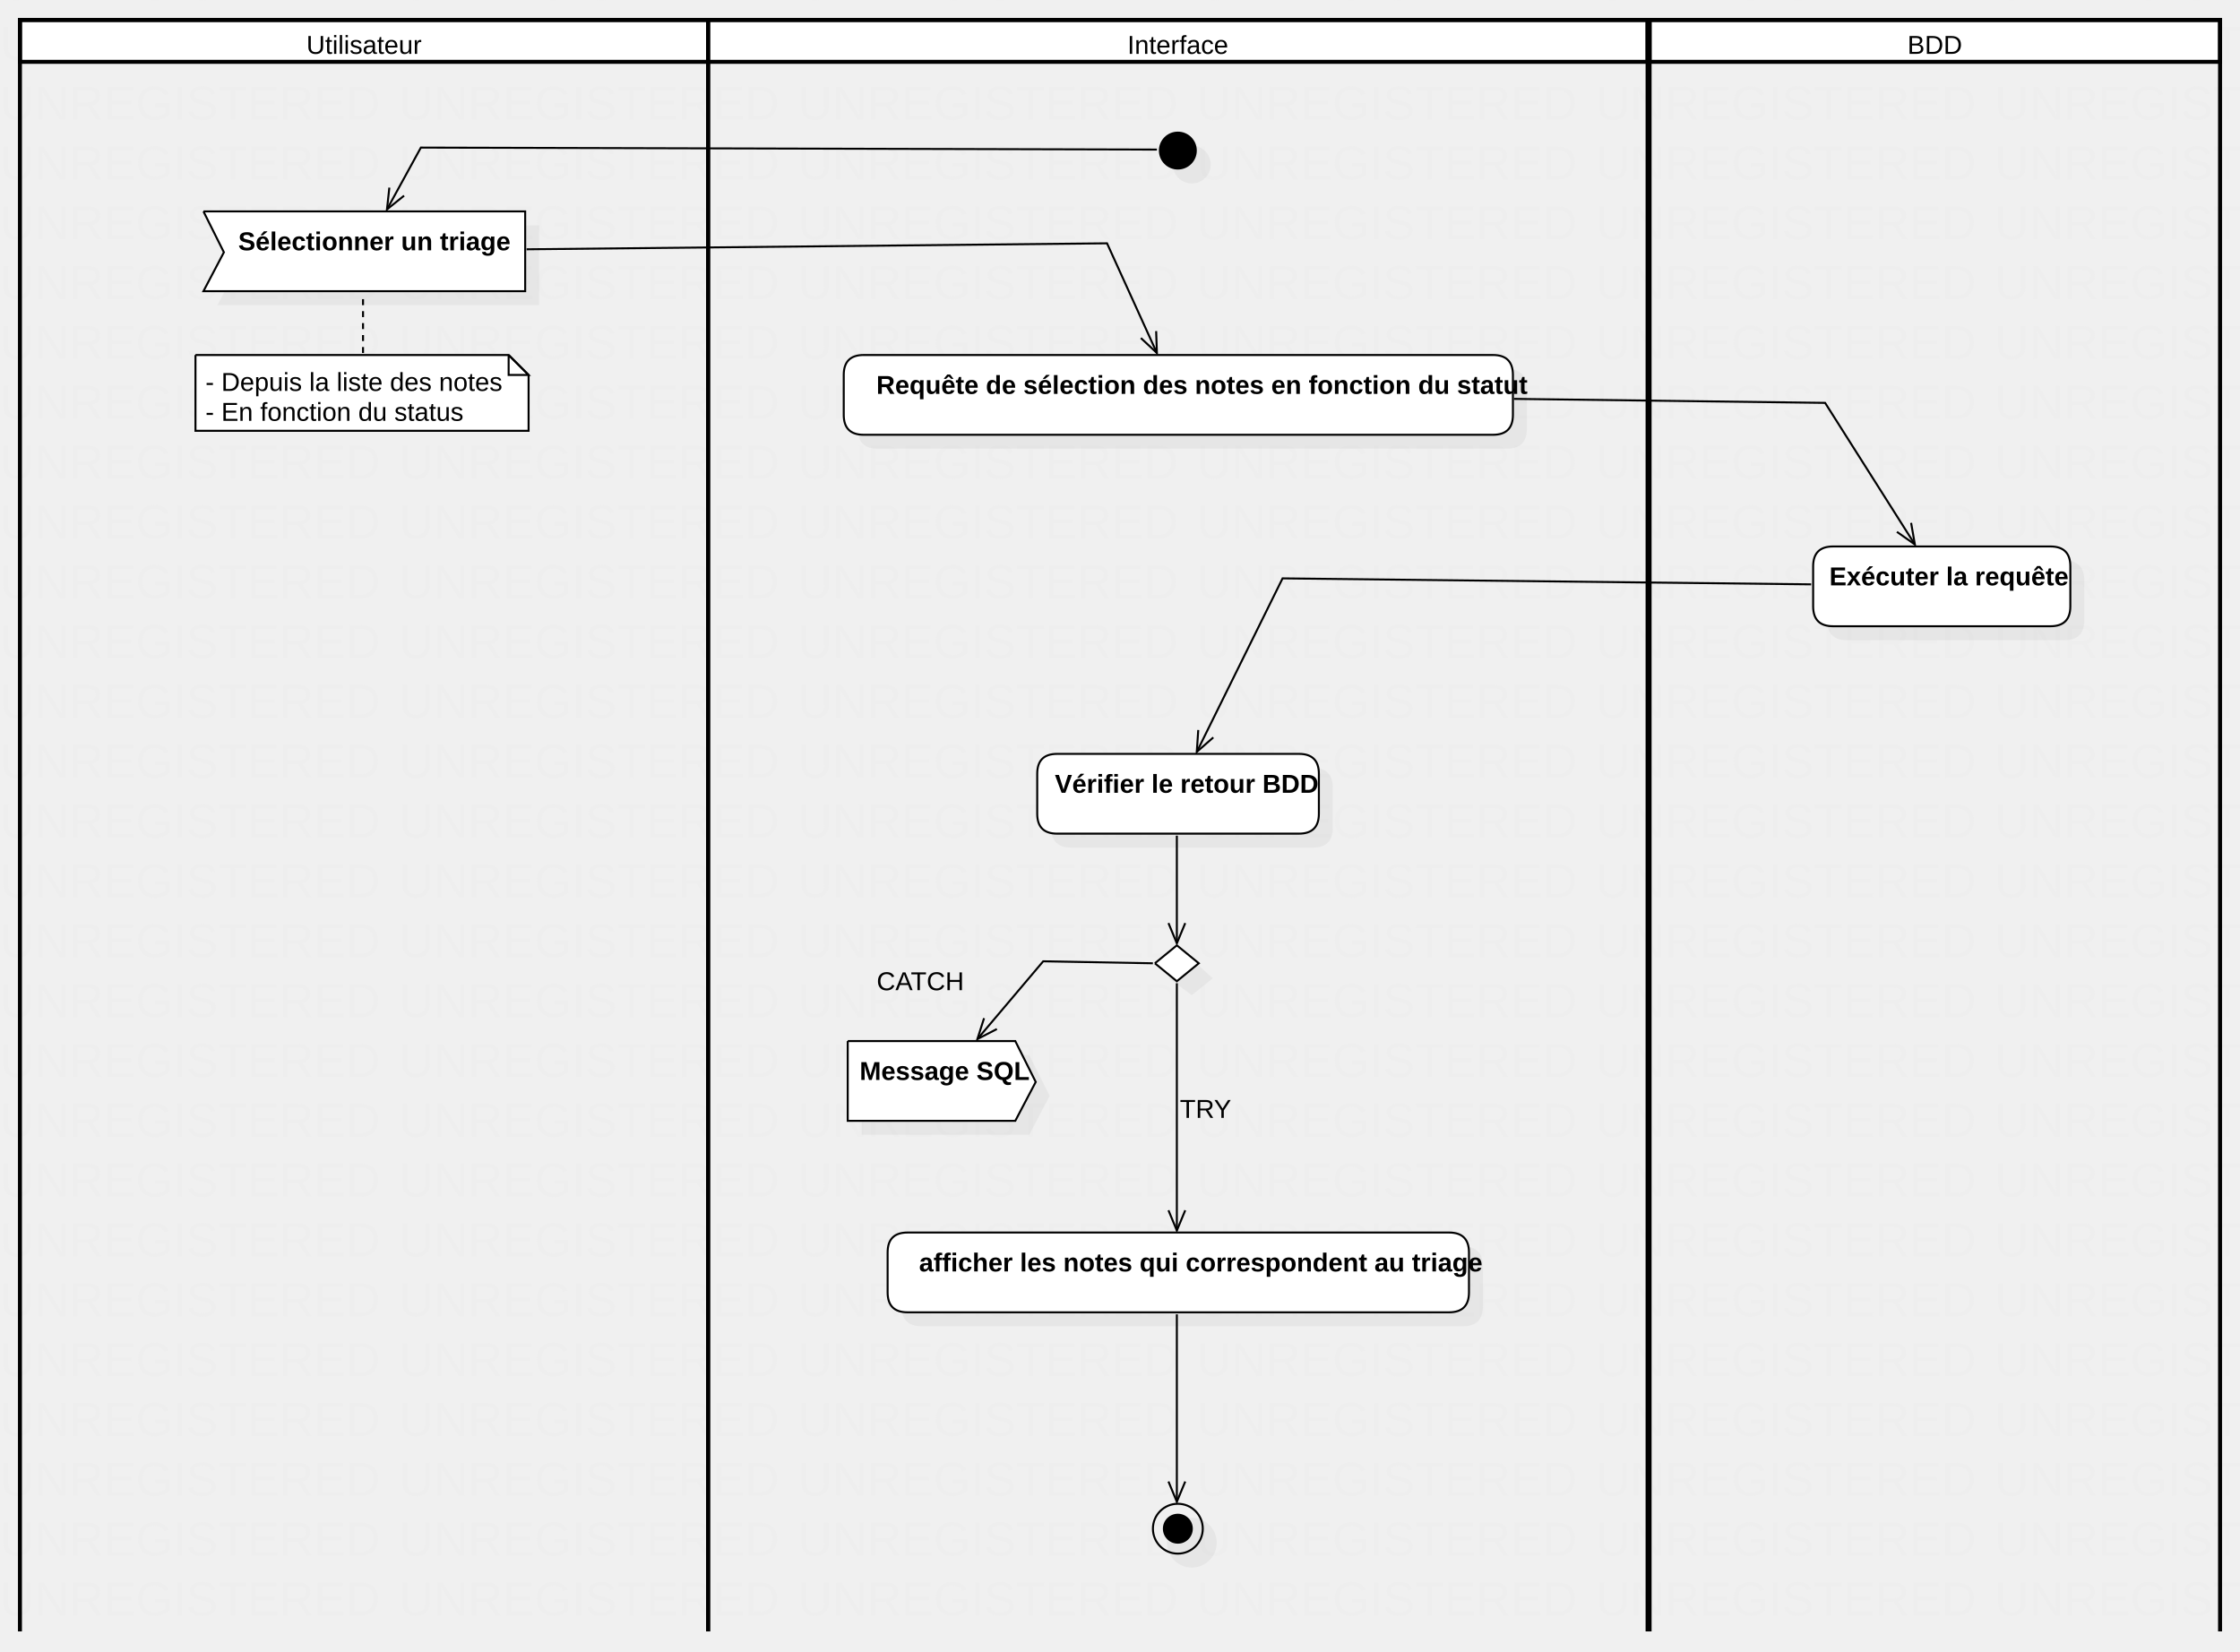
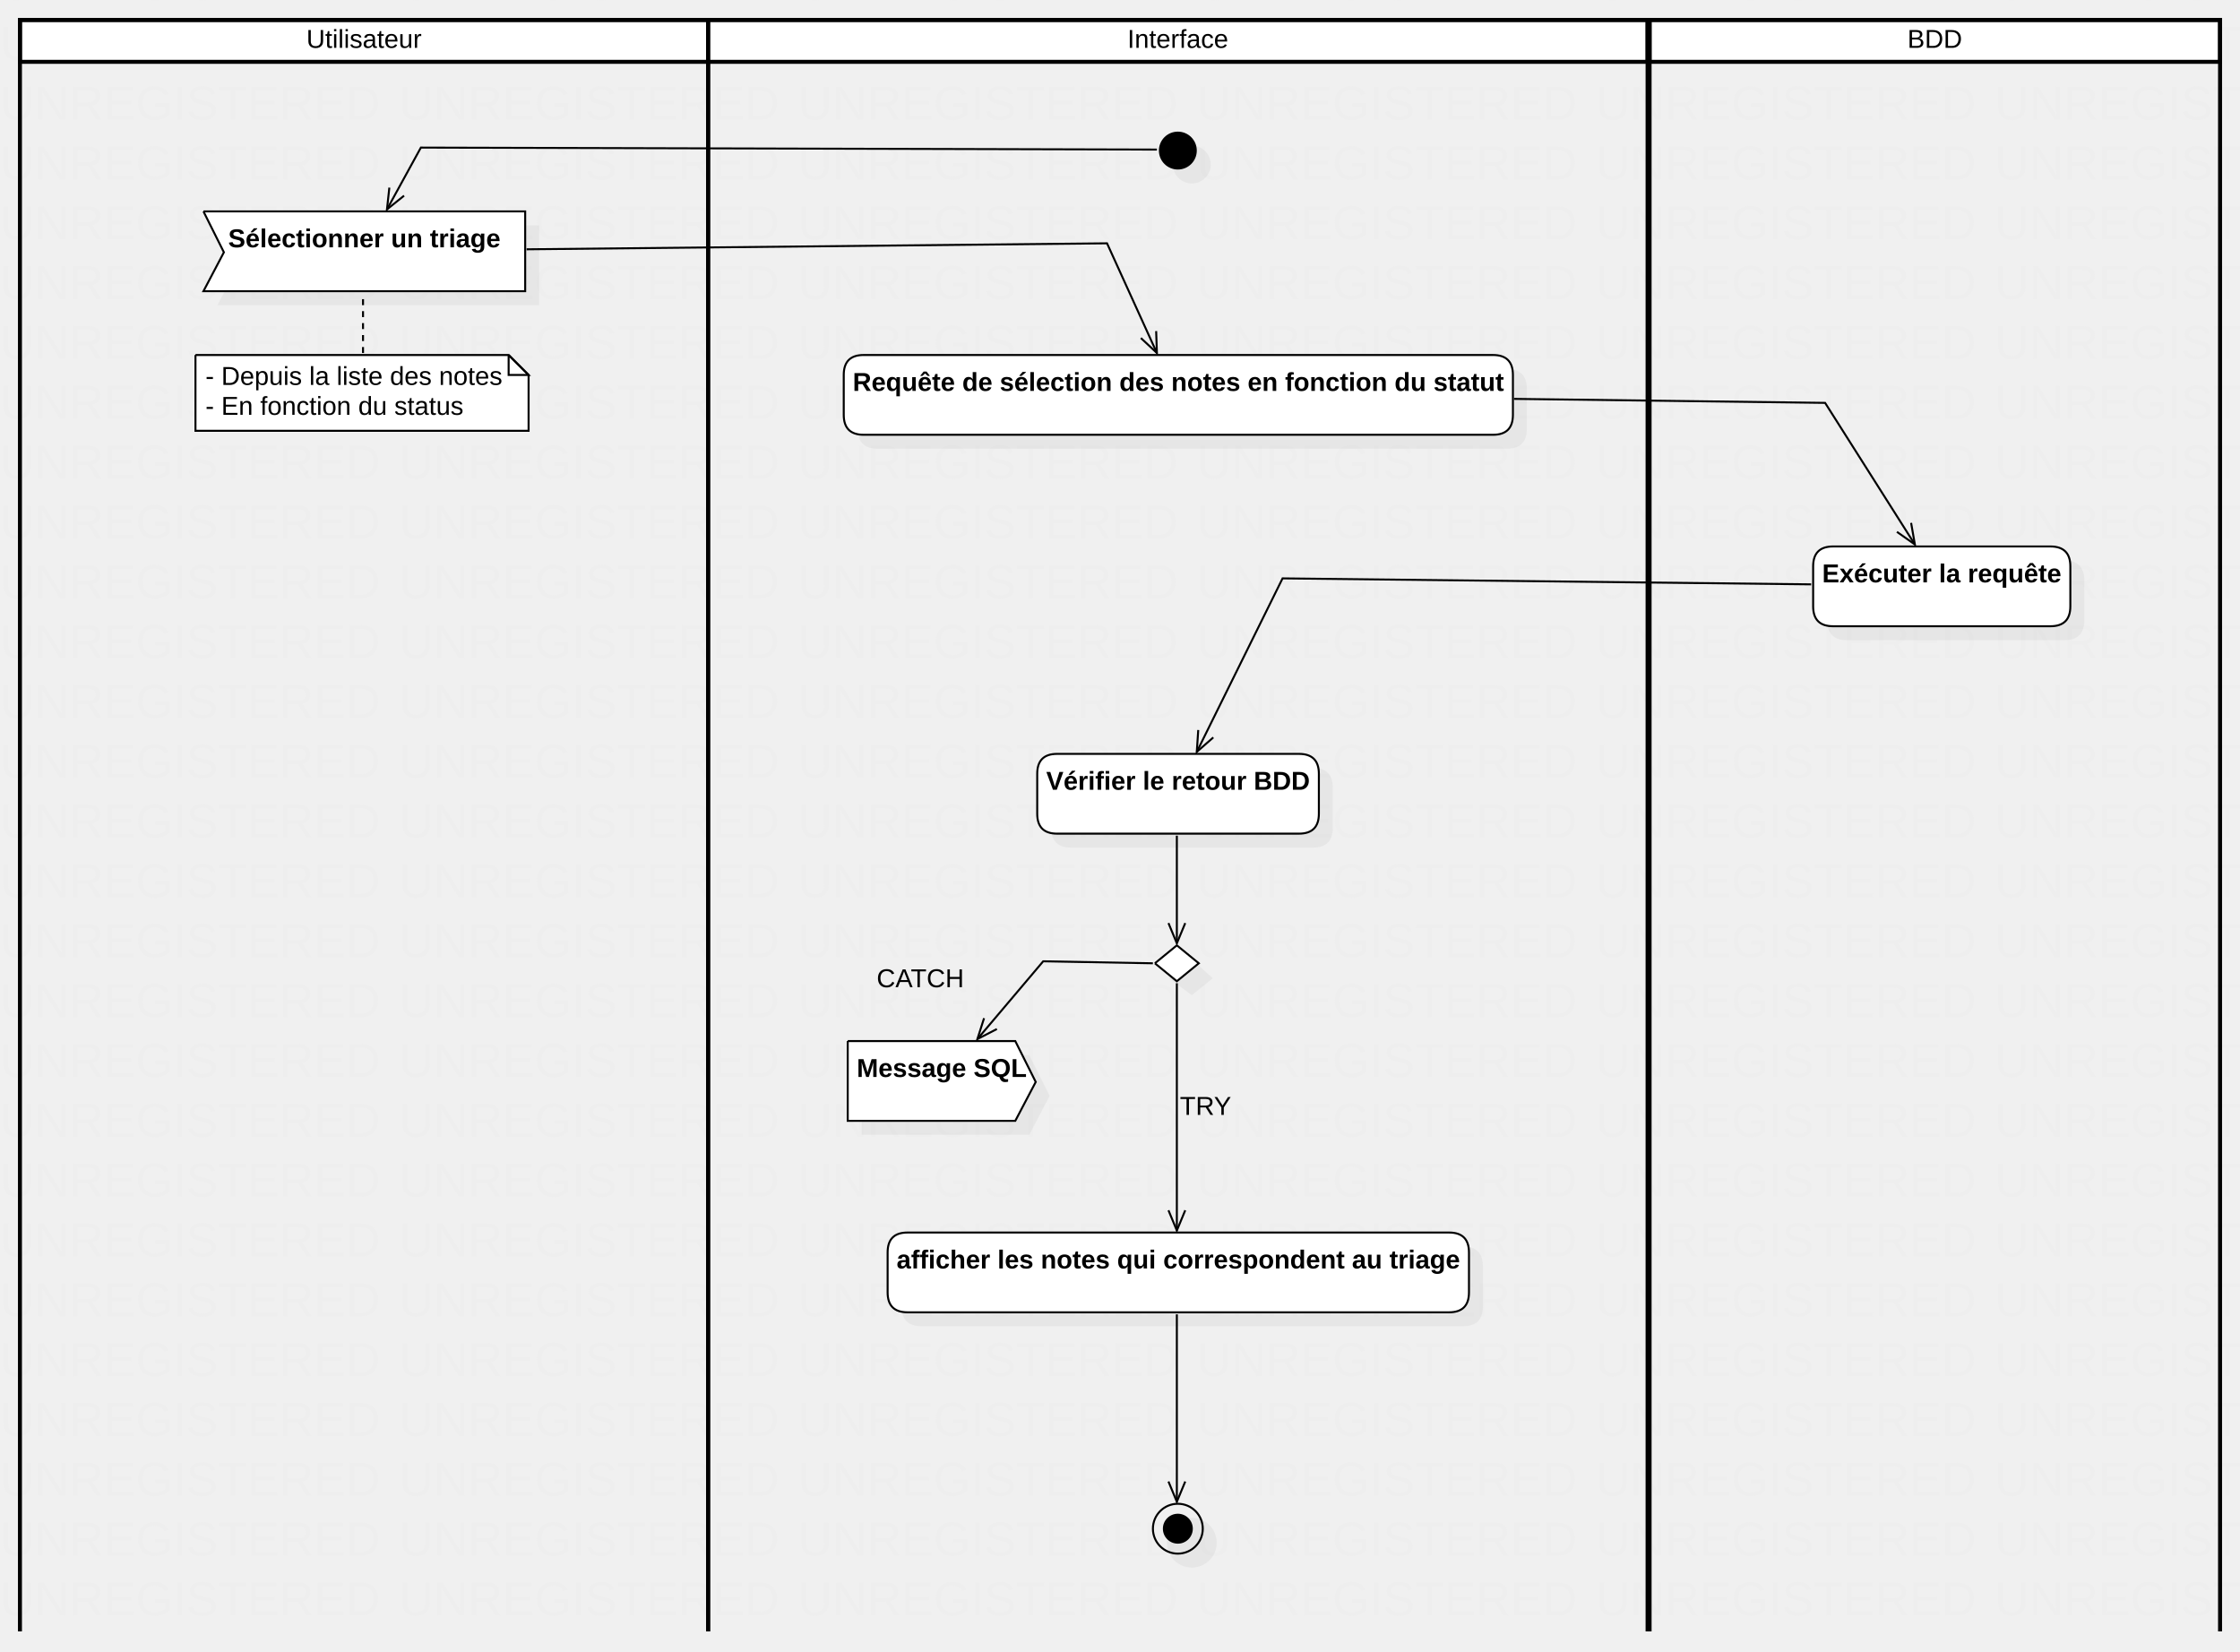
<svg xmlns="http://www.w3.org/2000/svg" version="1.1" width="1123" height="828">
  <defs />
  <g>
    <text fill="#eeeeee" stroke="none" font-family="Arial" font-size="24px" font-style="normal" font-weight="normal" text-decoration="none" x="0" y="0">UNREGISTERED</text>
    <text fill="#eeeeee" stroke="none" font-family="Arial" font-size="24px" font-style="normal" font-weight="normal" text-decoration="none" x="0" y="30">UNREGISTERED</text>
    <text fill="#eeeeee" stroke="none" font-family="Arial" font-size="24px" font-style="normal" font-weight="normal" text-decoration="none" x="0" y="60">UNREGISTERED</text>
    <text fill="#eeeeee" stroke="none" font-family="Arial" font-size="24px" font-style="normal" font-weight="normal" text-decoration="none" x="0" y="90">UNREGISTERED</text>
    <text fill="#eeeeee" stroke="none" font-family="Arial" font-size="24px" font-style="normal" font-weight="normal" text-decoration="none" x="0" y="120">UNREGISTERED</text>
    <text fill="#eeeeee" stroke="none" font-family="Arial" font-size="24px" font-style="normal" font-weight="normal" text-decoration="none" x="0" y="150">UNREGISTERED</text>
    <text fill="#eeeeee" stroke="none" font-family="Arial" font-size="24px" font-style="normal" font-weight="normal" text-decoration="none" x="0" y="180">UNREGISTERED</text>
    <text fill="#eeeeee" stroke="none" font-family="Arial" font-size="24px" font-style="normal" font-weight="normal" text-decoration="none" x="0" y="210">UNREGISTERED</text>
    <text fill="#eeeeee" stroke="none" font-family="Arial" font-size="24px" font-style="normal" font-weight="normal" text-decoration="none" x="0" y="240">UNREGISTERED</text>
    <text fill="#eeeeee" stroke="none" font-family="Arial" font-size="24px" font-style="normal" font-weight="normal" text-decoration="none" x="0" y="270">UNREGISTERED</text>
    <text fill="#eeeeee" stroke="none" font-family="Arial" font-size="24px" font-style="normal" font-weight="normal" text-decoration="none" x="0" y="300">UNREGISTERED</text>
    <text fill="#eeeeee" stroke="none" font-family="Arial" font-size="24px" font-style="normal" font-weight="normal" text-decoration="none" x="0" y="330">UNREGISTERED</text>
    <text fill="#eeeeee" stroke="none" font-family="Arial" font-size="24px" font-style="normal" font-weight="normal" text-decoration="none" x="0" y="360">UNREGISTERED</text>
    <text fill="#eeeeee" stroke="none" font-family="Arial" font-size="24px" font-style="normal" font-weight="normal" text-decoration="none" x="0" y="390">UNREGISTERED</text>
    <text fill="#eeeeee" stroke="none" font-family="Arial" font-size="24px" font-style="normal" font-weight="normal" text-decoration="none" x="0" y="420">UNREGISTERED</text>
    <text fill="#eeeeee" stroke="none" font-family="Arial" font-size="24px" font-style="normal" font-weight="normal" text-decoration="none" x="0" y="450">UNREGISTERED</text>
    <text fill="#eeeeee" stroke="none" font-family="Arial" font-size="24px" font-style="normal" font-weight="normal" text-decoration="none" x="0" y="480">UNREGISTERED</text>
    <text fill="#eeeeee" stroke="none" font-family="Arial" font-size="24px" font-style="normal" font-weight="normal" text-decoration="none" x="0" y="510">UNREGISTERED</text>
    <text fill="#eeeeee" stroke="none" font-family="Arial" font-size="24px" font-style="normal" font-weight="normal" text-decoration="none" x="0" y="540">UNREGISTERED</text>
    <text fill="#eeeeee" stroke="none" font-family="Arial" font-size="24px" font-style="normal" font-weight="normal" text-decoration="none" x="0" y="570">UNREGISTERED</text>
    <text fill="#eeeeee" stroke="none" font-family="Arial" font-size="24px" font-style="normal" font-weight="normal" text-decoration="none" x="0" y="600">UNREGISTERED</text>
    <text fill="#eeeeee" stroke="none" font-family="Arial" font-size="24px" font-style="normal" font-weight="normal" text-decoration="none" x="0" y="630">UNREGISTERED</text>
    <text fill="#eeeeee" stroke="none" font-family="Arial" font-size="24px" font-style="normal" font-weight="normal" text-decoration="none" x="0" y="660">UNREGISTERED</text>
    <text fill="#eeeeee" stroke="none" font-family="Arial" font-size="24px" font-style="normal" font-weight="normal" text-decoration="none" x="0" y="690">UNREGISTERED</text>
    <text fill="#eeeeee" stroke="none" font-family="Arial" font-size="24px" font-style="normal" font-weight="normal" text-decoration="none" x="0" y="720">UNREGISTERED</text>
    <text fill="#eeeeee" stroke="none" font-family="Arial" font-size="24px" font-style="normal" font-weight="normal" text-decoration="none" x="0" y="750">UNREGISTERED</text>
    <text fill="#eeeeee" stroke="none" font-family="Arial" font-size="24px" font-style="normal" font-weight="normal" text-decoration="none" x="0" y="780">UNREGISTERED</text>
    <text fill="#eeeeee" stroke="none" font-family="Arial" font-size="24px" font-style="normal" font-weight="normal" text-decoration="none" x="0" y="810">UNREGISTERED</text>
    <text fill="#eeeeee" stroke="none" font-family="Arial" font-size="24px" font-style="normal" font-weight="normal" text-decoration="none" x="200" y="0">UNREGISTERED</text>
    <text fill="#eeeeee" stroke="none" font-family="Arial" font-size="24px" font-style="normal" font-weight="normal" text-decoration="none" x="200" y="30">UNREGISTERED</text>
    <text fill="#eeeeee" stroke="none" font-family="Arial" font-size="24px" font-style="normal" font-weight="normal" text-decoration="none" x="200" y="60">UNREGISTERED</text>
    <text fill="#eeeeee" stroke="none" font-family="Arial" font-size="24px" font-style="normal" font-weight="normal" text-decoration="none" x="200" y="90">UNREGISTERED</text>
    <text fill="#eeeeee" stroke="none" font-family="Arial" font-size="24px" font-style="normal" font-weight="normal" text-decoration="none" x="200" y="120">UNREGISTERED</text>
    <text fill="#eeeeee" stroke="none" font-family="Arial" font-size="24px" font-style="normal" font-weight="normal" text-decoration="none" x="200" y="150">UNREGISTERED</text>
    <text fill="#eeeeee" stroke="none" font-family="Arial" font-size="24px" font-style="normal" font-weight="normal" text-decoration="none" x="200" y="180">UNREGISTERED</text>
    <text fill="#eeeeee" stroke="none" font-family="Arial" font-size="24px" font-style="normal" font-weight="normal" text-decoration="none" x="200" y="210">UNREGISTERED</text>
    <text fill="#eeeeee" stroke="none" font-family="Arial" font-size="24px" font-style="normal" font-weight="normal" text-decoration="none" x="200" y="240">UNREGISTERED</text>
    <text fill="#eeeeee" stroke="none" font-family="Arial" font-size="24px" font-style="normal" font-weight="normal" text-decoration="none" x="200" y="270">UNREGISTERED</text>
    <text fill="#eeeeee" stroke="none" font-family="Arial" font-size="24px" font-style="normal" font-weight="normal" text-decoration="none" x="200" y="300">UNREGISTERED</text>
    <text fill="#eeeeee" stroke="none" font-family="Arial" font-size="24px" font-style="normal" font-weight="normal" text-decoration="none" x="200" y="330">UNREGISTERED</text>
    <text fill="#eeeeee" stroke="none" font-family="Arial" font-size="24px" font-style="normal" font-weight="normal" text-decoration="none" x="200" y="360">UNREGISTERED</text>
    <text fill="#eeeeee" stroke="none" font-family="Arial" font-size="24px" font-style="normal" font-weight="normal" text-decoration="none" x="200" y="390">UNREGISTERED</text>
    <text fill="#eeeeee" stroke="none" font-family="Arial" font-size="24px" font-style="normal" font-weight="normal" text-decoration="none" x="200" y="420">UNREGISTERED</text>
    <text fill="#eeeeee" stroke="none" font-family="Arial" font-size="24px" font-style="normal" font-weight="normal" text-decoration="none" x="200" y="450">UNREGISTERED</text>
    <text fill="#eeeeee" stroke="none" font-family="Arial" font-size="24px" font-style="normal" font-weight="normal" text-decoration="none" x="200" y="480">UNREGISTERED</text>
    <text fill="#eeeeee" stroke="none" font-family="Arial" font-size="24px" font-style="normal" font-weight="normal" text-decoration="none" x="200" y="510">UNREGISTERED</text>
    <text fill="#eeeeee" stroke="none" font-family="Arial" font-size="24px" font-style="normal" font-weight="normal" text-decoration="none" x="200" y="540">UNREGISTERED</text>
    <text fill="#eeeeee" stroke="none" font-family="Arial" font-size="24px" font-style="normal" font-weight="normal" text-decoration="none" x="200" y="570">UNREGISTERED</text>
    <text fill="#eeeeee" stroke="none" font-family="Arial" font-size="24px" font-style="normal" font-weight="normal" text-decoration="none" x="200" y="600">UNREGISTERED</text>
    <text fill="#eeeeee" stroke="none" font-family="Arial" font-size="24px" font-style="normal" font-weight="normal" text-decoration="none" x="200" y="630">UNREGISTERED</text>
    <text fill="#eeeeee" stroke="none" font-family="Arial" font-size="24px" font-style="normal" font-weight="normal" text-decoration="none" x="200" y="660">UNREGISTERED</text>
    <text fill="#eeeeee" stroke="none" font-family="Arial" font-size="24px" font-style="normal" font-weight="normal" text-decoration="none" x="200" y="690">UNREGISTERED</text>
    <text fill="#eeeeee" stroke="none" font-family="Arial" font-size="24px" font-style="normal" font-weight="normal" text-decoration="none" x="200" y="720">UNREGISTERED</text>
    <text fill="#eeeeee" stroke="none" font-family="Arial" font-size="24px" font-style="normal" font-weight="normal" text-decoration="none" x="200" y="750">UNREGISTERED</text>
    <text fill="#eeeeee" stroke="none" font-family="Arial" font-size="24px" font-style="normal" font-weight="normal" text-decoration="none" x="200" y="780">UNREGISTERED</text>
    <text fill="#eeeeee" stroke="none" font-family="Arial" font-size="24px" font-style="normal" font-weight="normal" text-decoration="none" x="200" y="810">UNREGISTERED</text>
    <text fill="#eeeeee" stroke="none" font-family="Arial" font-size="24px" font-style="normal" font-weight="normal" text-decoration="none" x="400" y="0">UNREGISTERED</text>
    <text fill="#eeeeee" stroke="none" font-family="Arial" font-size="24px" font-style="normal" font-weight="normal" text-decoration="none" x="400" y="30">UNREGISTERED</text>
    <text fill="#eeeeee" stroke="none" font-family="Arial" font-size="24px" font-style="normal" font-weight="normal" text-decoration="none" x="400" y="60">UNREGISTERED</text>
    <text fill="#eeeeee" stroke="none" font-family="Arial" font-size="24px" font-style="normal" font-weight="normal" text-decoration="none" x="400" y="90">UNREGISTERED</text>
    <text fill="#eeeeee" stroke="none" font-family="Arial" font-size="24px" font-style="normal" font-weight="normal" text-decoration="none" x="400" y="120">UNREGISTERED</text>
    <text fill="#eeeeee" stroke="none" font-family="Arial" font-size="24px" font-style="normal" font-weight="normal" text-decoration="none" x="400" y="150">UNREGISTERED</text>
    <text fill="#eeeeee" stroke="none" font-family="Arial" font-size="24px" font-style="normal" font-weight="normal" text-decoration="none" x="400" y="180">UNREGISTERED</text>
    <text fill="#eeeeee" stroke="none" font-family="Arial" font-size="24px" font-style="normal" font-weight="normal" text-decoration="none" x="400" y="210">UNREGISTERED</text>
    <text fill="#eeeeee" stroke="none" font-family="Arial" font-size="24px" font-style="normal" font-weight="normal" text-decoration="none" x="400" y="240">UNREGISTERED</text>
    <text fill="#eeeeee" stroke="none" font-family="Arial" font-size="24px" font-style="normal" font-weight="normal" text-decoration="none" x="400" y="270">UNREGISTERED</text>
    <text fill="#eeeeee" stroke="none" font-family="Arial" font-size="24px" font-style="normal" font-weight="normal" text-decoration="none" x="400" y="300">UNREGISTERED</text>
    <text fill="#eeeeee" stroke="none" font-family="Arial" font-size="24px" font-style="normal" font-weight="normal" text-decoration="none" x="400" y="330">UNREGISTERED</text>
    <text fill="#eeeeee" stroke="none" font-family="Arial" font-size="24px" font-style="normal" font-weight="normal" text-decoration="none" x="400" y="360">UNREGISTERED</text>
    <text fill="#eeeeee" stroke="none" font-family="Arial" font-size="24px" font-style="normal" font-weight="normal" text-decoration="none" x="400" y="390">UNREGISTERED</text>
    <text fill="#eeeeee" stroke="none" font-family="Arial" font-size="24px" font-style="normal" font-weight="normal" text-decoration="none" x="400" y="420">UNREGISTERED</text>
    <text fill="#eeeeee" stroke="none" font-family="Arial" font-size="24px" font-style="normal" font-weight="normal" text-decoration="none" x="400" y="450">UNREGISTERED</text>
    <text fill="#eeeeee" stroke="none" font-family="Arial" font-size="24px" font-style="normal" font-weight="normal" text-decoration="none" x="400" y="480">UNREGISTERED</text>
    <text fill="#eeeeee" stroke="none" font-family="Arial" font-size="24px" font-style="normal" font-weight="normal" text-decoration="none" x="400" y="510">UNREGISTERED</text>
    <text fill="#eeeeee" stroke="none" font-family="Arial" font-size="24px" font-style="normal" font-weight="normal" text-decoration="none" x="400" y="540">UNREGISTERED</text>
    <text fill="#eeeeee" stroke="none" font-family="Arial" font-size="24px" font-style="normal" font-weight="normal" text-decoration="none" x="400" y="570">UNREGISTERED</text>
    <text fill="#eeeeee" stroke="none" font-family="Arial" font-size="24px" font-style="normal" font-weight="normal" text-decoration="none" x="400" y="600">UNREGISTERED</text>
    <text fill="#eeeeee" stroke="none" font-family="Arial" font-size="24px" font-style="normal" font-weight="normal" text-decoration="none" x="400" y="630">UNREGISTERED</text>
    <text fill="#eeeeee" stroke="none" font-family="Arial" font-size="24px" font-style="normal" font-weight="normal" text-decoration="none" x="400" y="660">UNREGISTERED</text>
    <text fill="#eeeeee" stroke="none" font-family="Arial" font-size="24px" font-style="normal" font-weight="normal" text-decoration="none" x="400" y="690">UNREGISTERED</text>
    <text fill="#eeeeee" stroke="none" font-family="Arial" font-size="24px" font-style="normal" font-weight="normal" text-decoration="none" x="400" y="720">UNREGISTERED</text>
    <text fill="#eeeeee" stroke="none" font-family="Arial" font-size="24px" font-style="normal" font-weight="normal" text-decoration="none" x="400" y="750">UNREGISTERED</text>
    <text fill="#eeeeee" stroke="none" font-family="Arial" font-size="24px" font-style="normal" font-weight="normal" text-decoration="none" x="400" y="780">UNREGISTERED</text>
    <text fill="#eeeeee" stroke="none" font-family="Arial" font-size="24px" font-style="normal" font-weight="normal" text-decoration="none" x="400" y="810">UNREGISTERED</text>
    <text fill="#eeeeee" stroke="none" font-family="Arial" font-size="24px" font-style="normal" font-weight="normal" text-decoration="none" x="600" y="0">UNREGISTERED</text>
    <text fill="#eeeeee" stroke="none" font-family="Arial" font-size="24px" font-style="normal" font-weight="normal" text-decoration="none" x="600" y="30">UNREGISTERED</text>
    <text fill="#eeeeee" stroke="none" font-family="Arial" font-size="24px" font-style="normal" font-weight="normal" text-decoration="none" x="600" y="60">UNREGISTERED</text>
    <text fill="#eeeeee" stroke="none" font-family="Arial" font-size="24px" font-style="normal" font-weight="normal" text-decoration="none" x="600" y="90">UNREGISTERED</text>
    <text fill="#eeeeee" stroke="none" font-family="Arial" font-size="24px" font-style="normal" font-weight="normal" text-decoration="none" x="600" y="120">UNREGISTERED</text>
    <text fill="#eeeeee" stroke="none" font-family="Arial" font-size="24px" font-style="normal" font-weight="normal" text-decoration="none" x="600" y="150">UNREGISTERED</text>
    <text fill="#eeeeee" stroke="none" font-family="Arial" font-size="24px" font-style="normal" font-weight="normal" text-decoration="none" x="600" y="180">UNREGISTERED</text>
    <text fill="#eeeeee" stroke="none" font-family="Arial" font-size="24px" font-style="normal" font-weight="normal" text-decoration="none" x="600" y="210">UNREGISTERED</text>
    <text fill="#eeeeee" stroke="none" font-family="Arial" font-size="24px" font-style="normal" font-weight="normal" text-decoration="none" x="600" y="240">UNREGISTERED</text>
    <text fill="#eeeeee" stroke="none" font-family="Arial" font-size="24px" font-style="normal" font-weight="normal" text-decoration="none" x="600" y="270">UNREGISTERED</text>
    <text fill="#eeeeee" stroke="none" font-family="Arial" font-size="24px" font-style="normal" font-weight="normal" text-decoration="none" x="600" y="300">UNREGISTERED</text>
    <text fill="#eeeeee" stroke="none" font-family="Arial" font-size="24px" font-style="normal" font-weight="normal" text-decoration="none" x="600" y="330">UNREGISTERED</text>
    <text fill="#eeeeee" stroke="none" font-family="Arial" font-size="24px" font-style="normal" font-weight="normal" text-decoration="none" x="600" y="360">UNREGISTERED</text>
    <text fill="#eeeeee" stroke="none" font-family="Arial" font-size="24px" font-style="normal" font-weight="normal" text-decoration="none" x="600" y="390">UNREGISTERED</text>
    <text fill="#eeeeee" stroke="none" font-family="Arial" font-size="24px" font-style="normal" font-weight="normal" text-decoration="none" x="600" y="420">UNREGISTERED</text>
    <text fill="#eeeeee" stroke="none" font-family="Arial" font-size="24px" font-style="normal" font-weight="normal" text-decoration="none" x="600" y="450">UNREGISTERED</text>
    <text fill="#eeeeee" stroke="none" font-family="Arial" font-size="24px" font-style="normal" font-weight="normal" text-decoration="none" x="600" y="480">UNREGISTERED</text>
    <text fill="#eeeeee" stroke="none" font-family="Arial" font-size="24px" font-style="normal" font-weight="normal" text-decoration="none" x="600" y="510">UNREGISTERED</text>
    <text fill="#eeeeee" stroke="none" font-family="Arial" font-size="24px" font-style="normal" font-weight="normal" text-decoration="none" x="600" y="540">UNREGISTERED</text>
    <text fill="#eeeeee" stroke="none" font-family="Arial" font-size="24px" font-style="normal" font-weight="normal" text-decoration="none" x="600" y="570">UNREGISTERED</text>
    <text fill="#eeeeee" stroke="none" font-family="Arial" font-size="24px" font-style="normal" font-weight="normal" text-decoration="none" x="600" y="600">UNREGISTERED</text>
    <text fill="#eeeeee" stroke="none" font-family="Arial" font-size="24px" font-style="normal" font-weight="normal" text-decoration="none" x="600" y="630">UNREGISTERED</text>
    <text fill="#eeeeee" stroke="none" font-family="Arial" font-size="24px" font-style="normal" font-weight="normal" text-decoration="none" x="600" y="660">UNREGISTERED</text>
    <text fill="#eeeeee" stroke="none" font-family="Arial" font-size="24px" font-style="normal" font-weight="normal" text-decoration="none" x="600" y="690">UNREGISTERED</text>
    <text fill="#eeeeee" stroke="none" font-family="Arial" font-size="24px" font-style="normal" font-weight="normal" text-decoration="none" x="600" y="720">UNREGISTERED</text>
    <text fill="#eeeeee" stroke="none" font-family="Arial" font-size="24px" font-style="normal" font-weight="normal" text-decoration="none" x="600" y="750">UNREGISTERED</text>
    <text fill="#eeeeee" stroke="none" font-family="Arial" font-size="24px" font-style="normal" font-weight="normal" text-decoration="none" x="600" y="780">UNREGISTERED</text>
    <text fill="#eeeeee" stroke="none" font-family="Arial" font-size="24px" font-style="normal" font-weight="normal" text-decoration="none" x="600" y="810">UNREGISTERED</text>
    <text fill="#eeeeee" stroke="none" font-family="Arial" font-size="24px" font-style="normal" font-weight="normal" text-decoration="none" x="800" y="0">UNREGISTERED</text>
    <text fill="#eeeeee" stroke="none" font-family="Arial" font-size="24px" font-style="normal" font-weight="normal" text-decoration="none" x="800" y="30">UNREGISTERED</text>
    <text fill="#eeeeee" stroke="none" font-family="Arial" font-size="24px" font-style="normal" font-weight="normal" text-decoration="none" x="800" y="60">UNREGISTERED</text>
    <text fill="#eeeeee" stroke="none" font-family="Arial" font-size="24px" font-style="normal" font-weight="normal" text-decoration="none" x="800" y="90">UNREGISTERED</text>
    <text fill="#eeeeee" stroke="none" font-family="Arial" font-size="24px" font-style="normal" font-weight="normal" text-decoration="none" x="800" y="120">UNREGISTERED</text>
    <text fill="#eeeeee" stroke="none" font-family="Arial" font-size="24px" font-style="normal" font-weight="normal" text-decoration="none" x="800" y="150">UNREGISTERED</text>
    <text fill="#eeeeee" stroke="none" font-family="Arial" font-size="24px" font-style="normal" font-weight="normal" text-decoration="none" x="800" y="180">UNREGISTERED</text>
    <text fill="#eeeeee" stroke="none" font-family="Arial" font-size="24px" font-style="normal" font-weight="normal" text-decoration="none" x="800" y="210">UNREGISTERED</text>
    <text fill="#eeeeee" stroke="none" font-family="Arial" font-size="24px" font-style="normal" font-weight="normal" text-decoration="none" x="800" y="240">UNREGISTERED</text>
    <text fill="#eeeeee" stroke="none" font-family="Arial" font-size="24px" font-style="normal" font-weight="normal" text-decoration="none" x="800" y="270">UNREGISTERED</text>
    <text fill="#eeeeee" stroke="none" font-family="Arial" font-size="24px" font-style="normal" font-weight="normal" text-decoration="none" x="800" y="300">UNREGISTERED</text>
    <text fill="#eeeeee" stroke="none" font-family="Arial" font-size="24px" font-style="normal" font-weight="normal" text-decoration="none" x="800" y="330">UNREGISTERED</text>
    <text fill="#eeeeee" stroke="none" font-family="Arial" font-size="24px" font-style="normal" font-weight="normal" text-decoration="none" x="800" y="360">UNREGISTERED</text>
    <text fill="#eeeeee" stroke="none" font-family="Arial" font-size="24px" font-style="normal" font-weight="normal" text-decoration="none" x="800" y="390">UNREGISTERED</text>
    <text fill="#eeeeee" stroke="none" font-family="Arial" font-size="24px" font-style="normal" font-weight="normal" text-decoration="none" x="800" y="420">UNREGISTERED</text>
    <text fill="#eeeeee" stroke="none" font-family="Arial" font-size="24px" font-style="normal" font-weight="normal" text-decoration="none" x="800" y="450">UNREGISTERED</text>
    <text fill="#eeeeee" stroke="none" font-family="Arial" font-size="24px" font-style="normal" font-weight="normal" text-decoration="none" x="800" y="480">UNREGISTERED</text>
    <text fill="#eeeeee" stroke="none" font-family="Arial" font-size="24px" font-style="normal" font-weight="normal" text-decoration="none" x="800" y="510">UNREGISTERED</text>
    <text fill="#eeeeee" stroke="none" font-family="Arial" font-size="24px" font-style="normal" font-weight="normal" text-decoration="none" x="800" y="540">UNREGISTERED</text>
    <text fill="#eeeeee" stroke="none" font-family="Arial" font-size="24px" font-style="normal" font-weight="normal" text-decoration="none" x="800" y="570">UNREGISTERED</text>
    <text fill="#eeeeee" stroke="none" font-family="Arial" font-size="24px" font-style="normal" font-weight="normal" text-decoration="none" x="800" y="600">UNREGISTERED</text>
    <text fill="#eeeeee" stroke="none" font-family="Arial" font-size="24px" font-style="normal" font-weight="normal" text-decoration="none" x="800" y="630">UNREGISTERED</text>
    <text fill="#eeeeee" stroke="none" font-family="Arial" font-size="24px" font-style="normal" font-weight="normal" text-decoration="none" x="800" y="660">UNREGISTERED</text>
    <text fill="#eeeeee" stroke="none" font-family="Arial" font-size="24px" font-style="normal" font-weight="normal" text-decoration="none" x="800" y="690">UNREGISTERED</text>
    <text fill="#eeeeee" stroke="none" font-family="Arial" font-size="24px" font-style="normal" font-weight="normal" text-decoration="none" x="800" y="720">UNREGISTERED</text>
    <text fill="#eeeeee" stroke="none" font-family="Arial" font-size="24px" font-style="normal" font-weight="normal" text-decoration="none" x="800" y="750">UNREGISTERED</text>
    <text fill="#eeeeee" stroke="none" font-family="Arial" font-size="24px" font-style="normal" font-weight="normal" text-decoration="none" x="800" y="780">UNREGISTERED</text>
    <text fill="#eeeeee" stroke="none" font-family="Arial" font-size="24px" font-style="normal" font-weight="normal" text-decoration="none" x="800" y="810">UNREGISTERED</text>
    <text fill="#eeeeee" stroke="none" font-family="Arial" font-size="24px" font-style="normal" font-weight="normal" text-decoration="none" x="1000" y="0">UNREGISTERED</text>
    <text fill="#eeeeee" stroke="none" font-family="Arial" font-size="24px" font-style="normal" font-weight="normal" text-decoration="none" x="1000" y="30">UNREGISTERED</text>
    <text fill="#eeeeee" stroke="none" font-family="Arial" font-size="24px" font-style="normal" font-weight="normal" text-decoration="none" x="1000" y="60">UNREGISTERED</text>
    <text fill="#eeeeee" stroke="none" font-family="Arial" font-size="24px" font-style="normal" font-weight="normal" text-decoration="none" x="1000" y="90">UNREGISTERED</text>
    <text fill="#eeeeee" stroke="none" font-family="Arial" font-size="24px" font-style="normal" font-weight="normal" text-decoration="none" x="1000" y="120">UNREGISTERED</text>
    <text fill="#eeeeee" stroke="none" font-family="Arial" font-size="24px" font-style="normal" font-weight="normal" text-decoration="none" x="1000" y="150">UNREGISTERED</text>
    <text fill="#eeeeee" stroke="none" font-family="Arial" font-size="24px" font-style="normal" font-weight="normal" text-decoration="none" x="1000" y="180">UNREGISTERED</text>
    <text fill="#eeeeee" stroke="none" font-family="Arial" font-size="24px" font-style="normal" font-weight="normal" text-decoration="none" x="1000" y="210">UNREGISTERED</text>
    <text fill="#eeeeee" stroke="none" font-family="Arial" font-size="24px" font-style="normal" font-weight="normal" text-decoration="none" x="1000" y="240">UNREGISTERED</text>
    <text fill="#eeeeee" stroke="none" font-family="Arial" font-size="24px" font-style="normal" font-weight="normal" text-decoration="none" x="1000" y="270">UNREGISTERED</text>
    <text fill="#eeeeee" stroke="none" font-family="Arial" font-size="24px" font-style="normal" font-weight="normal" text-decoration="none" x="1000" y="300">UNREGISTERED</text>
    <text fill="#eeeeee" stroke="none" font-family="Arial" font-size="24px" font-style="normal" font-weight="normal" text-decoration="none" x="1000" y="330">UNREGISTERED</text>
    <text fill="#eeeeee" stroke="none" font-family="Arial" font-size="24px" font-style="normal" font-weight="normal" text-decoration="none" x="1000" y="360">UNREGISTERED</text>
    <text fill="#eeeeee" stroke="none" font-family="Arial" font-size="24px" font-style="normal" font-weight="normal" text-decoration="none" x="1000" y="390">UNREGISTERED</text>
    <text fill="#eeeeee" stroke="none" font-family="Arial" font-size="24px" font-style="normal" font-weight="normal" text-decoration="none" x="1000" y="420">UNREGISTERED</text>
    <text fill="#eeeeee" stroke="none" font-family="Arial" font-size="24px" font-style="normal" font-weight="normal" text-decoration="none" x="1000" y="450">UNREGISTERED</text>
    <text fill="#eeeeee" stroke="none" font-family="Arial" font-size="24px" font-style="normal" font-weight="normal" text-decoration="none" x="1000" y="480">UNREGISTERED</text>
    <text fill="#eeeeee" stroke="none" font-family="Arial" font-size="24px" font-style="normal" font-weight="normal" text-decoration="none" x="1000" y="510">UNREGISTERED</text>
    <text fill="#eeeeee" stroke="none" font-family="Arial" font-size="24px" font-style="normal" font-weight="normal" text-decoration="none" x="1000" y="540">UNREGISTERED</text>
    <text fill="#eeeeee" stroke="none" font-family="Arial" font-size="24px" font-style="normal" font-weight="normal" text-decoration="none" x="1000" y="570">UNREGISTERED</text>
    <text fill="#eeeeee" stroke="none" font-family="Arial" font-size="24px" font-style="normal" font-weight="normal" text-decoration="none" x="1000" y="600">UNREGISTERED</text>
    <text fill="#eeeeee" stroke="none" font-family="Arial" font-size="24px" font-style="normal" font-weight="normal" text-decoration="none" x="1000" y="630">UNREGISTERED</text>
    <text fill="#eeeeee" stroke="none" font-family="Arial" font-size="24px" font-style="normal" font-weight="normal" text-decoration="none" x="1000" y="660">UNREGISTERED</text>
    <text fill="#eeeeee" stroke="none" font-family="Arial" font-size="24px" font-style="normal" font-weight="normal" text-decoration="none" x="1000" y="690">UNREGISTERED</text>
    <text fill="#eeeeee" stroke="none" font-family="Arial" font-size="24px" font-style="normal" font-weight="normal" text-decoration="none" x="1000" y="720">UNREGISTERED</text>
    <text fill="#eeeeee" stroke="none" font-family="Arial" font-size="24px" font-style="normal" font-weight="normal" text-decoration="none" x="1000" y="750">UNREGISTERED</text>
    <text fill="#eeeeee" stroke="none" font-family="Arial" font-size="24px" font-style="normal" font-weight="normal" text-decoration="none" x="1000" y="780">UNREGISTERED</text>
    <text fill="#eeeeee" stroke="none" font-family="Arial" font-size="24px" font-style="normal" font-weight="normal" text-decoration="none" x="1000" y="810">UNREGISTERED</text>
    <g transform="translate(-5,-6) scale(1,1)">
      <rect fill="#ffffff" stroke="none" x="15" y="16" width="345" height="21" />
    </g>
    <g transform="translate(-5,-6) scale(1,1)">
      <path fill="none" stroke="#000000" d="M 15 16 L 360 16 L 360 37 L 15 37 L 15 16 Z Z" stroke-miterlimit="10" stroke-width="2" />
    </g>
    <g transform="translate(-5,-6) scale(1,1)">
      <path fill="none" stroke="#000000" d="M 15 824 L 15 16 L 360 16 L 360 824" stroke-miterlimit="10" stroke-width="2" />
    </g>
    <g transform="translate(-5,-6) scale(1,1)">
      <g>
        <path fill="none" stroke="none" />
-         <text fill="#000000" stroke="none" font-family="Arial" font-size="13px" font-style="normal" font-weight="normal" text-decoration="none" x="158.602" y="33">Utilisateur</text>
+         <text fill="#000000" stroke="none" font-family="Arial" font-size="13px" font-style="normal" font-weight="normal" text-decoration="none" x="158.602" y="30">Utilisateur</text>
      </g>
    </g>
    <g transform="translate(-5,-6) scale(1,1)">
      <rect fill="#ffffff" stroke="none" x="360" y="16" width="471" height="21" />
    </g>
    <g transform="translate(-5,-6) scale(1,1)">
      <path fill="none" stroke="#000000" d="M 360 16 L 831 16 L 831 37 L 360 37 L 360 16 Z Z" stroke-miterlimit="10" stroke-width="2" />
    </g>
    <g transform="translate(-5,-6) scale(1,1)">
      <path fill="none" stroke="#000000" d="M 360 824 L 360 16 L 831 16 L 831 824" stroke-miterlimit="10" stroke-width="2" />
    </g>
    <g transform="translate(-5,-6) scale(1,1)">
      <g>
        <path fill="none" stroke="none" />
-         <text fill="#000000" stroke="none" font-family="Arial" font-size="13px" font-style="normal" font-weight="normal" text-decoration="none" x="570.208" y="33">Interface</text>
+         <text fill="#000000" stroke="none" font-family="Arial" font-size="13px" font-style="normal" font-weight="normal" text-decoration="none" x="570.208" y="30">Interface</text>
      </g>
    </g>
    <g transform="translate(-5,-6) scale(1,1)">
      <rect fill="#ffffff" stroke="none" x="832" y="16" width="286" height="21" />
    </g>
    <g transform="translate(-5,-6) scale(1,1)">
      <path fill="none" stroke="#000000" d="M 832 16 L 1118 16 L 1118 37 L 832 37 L 832 16 Z Z" stroke-miterlimit="10" stroke-width="2" />
    </g>
    <g transform="translate(-5,-6) scale(1,1)">
      <path fill="none" stroke="#000000" d="M 832 824 L 832 16 L 1118 16 L 1118 824" stroke-miterlimit="10" stroke-width="2" />
    </g>
    <g transform="translate(-5,-6) scale(1,1)">
      <g>
        <path fill="none" stroke="none" />
-         <text fill="#000000" stroke="none" font-family="Arial" font-size="13px" font-style="normal" font-weight="normal" text-decoration="none" x="961.276" y="33">BDD</text>
+         <text fill="#000000" stroke="none" font-family="Arial" font-size="13px" font-style="normal" font-weight="normal" text-decoration="none" x="961.276" y="30">BDD</text>
      </g>
    </g>
    <g transform="translate(-5,-6) scale(1,1)">
      <path fill="#C0C0C0" stroke="none" d="M 593 88.5 C 593 83.253 597.253 79 602.5 79 C 607.747 79 612 83.253 612 88.5 C 612 93.747 607.747 98 602.5 98 C 597.253 98 593 93.747 593 88.5 Z" opacity="0.2" />
    </g>
    <g transform="translate(-5,-6) scale(1,1)">
      <path fill="#000000" stroke="none" d="M 586 81.5 C 586 76.253 590.253 72 595.5 72 C 600.747 72 605 76.253 605 81.5 C 605 86.747 600.747 91 595.5 91 C 590.253 91 586 86.747 586 81.5 Z" />
    </g>
    <g transform="translate(-5,-6) scale(1,1)">
      <path fill="#C0C0C0" stroke="none" d="M 114 119 L 275.297 119 L 275.297 159 L 114 159 L 124.25 139.5" opacity="0.2" />
    </g>
    <g transform="translate(-5,-6) scale(1,1)">
      <path fill="#ffffff" stroke="none" d="M 107 112 L 268.297 112 L 268.297 152 L 107 152 L 117.25 132.5" />
    </g>
    <g transform="translate(-5,-6) scale(1,1)">
      <path fill="none" stroke="#000000" d="M 107 112 L 268.297 112 L 268.297 152 L 107 152 L 117.25 132.5 L 107 112" stroke-miterlimit="10" />
    </g>
    <g transform="translate(-5,-6) scale(1,1)">
      <g>
        <path fill="none" stroke="none" />
-         <text fill="#000000" stroke="none" font-family="Arial" font-size="13px" font-style="normal" font-weight="bold" text-decoration="none" x="124.413" y="131.5">Sélectionner un triage</text>
+         <text fill="#000000" stroke="none" font-family="Arial" font-size="13px" font-style="normal" font-weight="bold" text-decoration="none" x="119.383" y="130">Sélectionner un triage</text>
      </g>
    </g>
    <g transform="translate(-5,-6) scale(1,1)">
      <path fill="#ffffff" stroke="none" d="M 103 184 L 260 184 L 270 194 L 270 222 L 103 222 L 103 184" />
    </g>
    <g transform="translate(-5,-6) scale(1,1)">
      <path fill="none" stroke="#000000" d="M 103 184 L 260 184 L 270 194 L 270 222 L 103 222 L 103 184 L 103 184" stroke-miterlimit="10" />
    </g>
    <g transform="translate(-5,-6) scale(1,1)">
      <path fill="none" stroke="#000000" d="M 260 184 L 260 194 L 270 194 L 260 184" stroke-miterlimit="10" />
    </g>
    <g transform="translate(-5,-6) scale(1,1)">
      <g>
        <path fill="none" stroke="none" />
-         <text fill="#000000" stroke="none" font-family="Arial" font-size="13px" font-style="normal" font-weight="normal" text-decoration="none" x="108" y="202">- Depuis la liste des notes</text>
-       </g>
-     </g>
-     <g transform="translate(-5,-6) scale(1,1)">
-       <g>
-         <path fill="none" stroke="none" />
-         <text fill="#000000" stroke="none" font-family="Arial" font-size="13px" font-style="normal" font-weight="normal" text-decoration="none" x="108" y="217">- En fonction du status</text>
+         <text fill="#000000" stroke="none" font-family="Arial" font-size="13px" font-style="normal" font-weight="normal" text-decoration="none" x="108" y="199">- Depuis la liste des notes</text>
+       </g>
+     </g>
+     <g transform="translate(-5,-6) scale(1,1)">
+       <g>
+         <path fill="none" stroke="none" />
+         <text fill="#000000" stroke="none" font-family="Arial" font-size="13px" font-style="normal" font-weight="normal" text-decoration="none" x="108" y="214">- En fonction du status</text>
      </g>
    </g>
    <g transform="translate(-5,-6) scale(1,1)">
      <path fill="none" stroke="#000000" d="M 187 183 L 187 153" stroke-miterlimit="10" stroke-dasharray="3" />
    </g>
    <g transform="translate(-5,-6) scale(1,1)">
      <path fill="#C0C0C0" stroke="none" d="M 445 191 L 760.485 191 Q 770.485 191 770.485 201 L 770.485 221 Q 770.485 231 760.485 231 L 445 231 Q 435 231 435 221 L 435 201 Q 435 191 445 191 Z" opacity="0.2" />
    </g>
    <g transform="translate(-5,-6) scale(1,1)">
      <path fill="#ffffff" stroke="none" d="M 438 184 L 753.485 184 Q 763.485 184 763.485 194 L 763.485 214 Q 763.485 224 753.485 224 L 438 224 Q 428 224 428 214 L 428 194 Q 428 184 438 184 Z" />
    </g>
    <g transform="translate(-5,-6) scale(1,1)">
      <path fill="none" stroke="#000000" d="M 438 184 L 753.485 184 Q 763.485 184 763.485 194 L 763.485 214 Q 763.485 224 753.485 224 L 438 224 Q 428 224 428 214 L 428 194 Q 428 184 438 184 Z" stroke-miterlimit="10" />
    </g>
    <g transform="translate(-5,-6) scale(1,1)">
      <g>
        <path fill="none" stroke="none" />
-         <text fill="#000000" stroke="none" font-family="Arial" font-size="13px" font-style="normal" font-weight="bold" text-decoration="none" x="444.332" y="203.5">Requête de sélection des notes en fonction du statut</text>
+         <text fill="#000000" stroke="none" font-family="Arial" font-size="13px" font-style="normal" font-weight="bold" text-decoration="none" x="432.5" y="202">Requête de sélection des notes en fonction du statut</text>
      </g>
    </g>
    <g transform="translate(-5,-6) scale(1,1)">
      <path fill="#C0C0C0" stroke="none" d="M 931 287 L 1039.945 287 Q 1049.945 287 1049.945 297 L 1049.945 317 Q 1049.945 327 1039.945 327 L 931 327 Q 921 327 921 317 L 921 297 Q 921 287 931 287 Z" opacity="0.2" />
    </g>
    <g transform="translate(-5,-6) scale(1,1)">
      <path fill="#ffffff" stroke="none" d="M 924 280 L 1032.945 280 Q 1042.945 280 1042.945 290 L 1042.945 310 Q 1042.945 320 1032.945 320 L 924 320 Q 914 320 914 310 L 914 290 Q 914 280 924 280 Z" />
    </g>
    <g transform="translate(-5,-6) scale(1,1)">
      <path fill="none" stroke="#000000" d="M 924 280 L 1032.945 280 Q 1042.945 280 1042.945 290 L 1042.945 310 Q 1042.945 320 1032.945 320 L 924 320 Q 914 320 914 310 L 914 290 Q 914 280 924 280 Z" stroke-miterlimit="10" />
    </g>
    <g transform="translate(-5,-6) scale(1,1)">
      <g>
        <path fill="none" stroke="none" />
-         <text fill="#000000" stroke="none" font-family="Arial" font-size="13px" font-style="normal" font-weight="bold" text-decoration="none" x="922.105" y="299.5">Exécuter la requête</text>
+         <text fill="#000000" stroke="none" font-family="Arial" font-size="13px" font-style="normal" font-weight="bold" text-decoration="none" x="918.5" y="298">Exécuter la requête</text>
      </g>
    </g>
    <g transform="translate(-5,-6) scale(1,1)">
      <path fill="#C0C0C0" stroke="none" d="M 542 391 L 663.203 391 Q 673.203 391 673.203 401 L 673.203 421 Q 673.203 431 663.203 431 L 542 431 Q 532 431 532 421 L 532 401 Q 532 391 542 391 Z" opacity="0.2" />
    </g>
    <g transform="translate(-5,-6) scale(1,1)">
      <path fill="#ffffff" stroke="none" d="M 535 384 L 656.203 384 Q 666.203 384 666.203 394 L 666.203 414 Q 666.203 424 656.203 424 L 535 424 Q 525 424 525 414 L 525 394 Q 525 384 535 384 Z" />
    </g>
    <g transform="translate(-5,-6) scale(1,1)">
      <path fill="none" stroke="#000000" d="M 535 384 L 656.203 384 Q 666.203 384 666.203 394 L 666.203 414 Q 666.203 424 656.203 424 L 535 424 Q 525 424 525 414 L 525 394 Q 525 384 535 384 Z" stroke-miterlimit="10" />
    </g>
    <g transform="translate(-5,-6) scale(1,1)">
      <g>
        <path fill="none" stroke="none" />
-         <text fill="#000000" stroke="none" font-family="Arial" font-size="13px" font-style="normal" font-weight="bold" text-decoration="none" x="533.832" y="403.5">Vérifier le retour BDD</text>
+         <text fill="#000000" stroke="none" font-family="Arial" font-size="13px" font-style="normal" font-weight="bold" text-decoration="none" x="529.5" y="402">Vérifier le retour BDD</text>
      </g>
    </g>
    <g transform="translate(-5,-6) scale(1,1)">
      <path fill="#C0C0C0" stroke="none" d="M 591 496.5 L 602.5 487 L 613 496.5 L 602.5 505 L 591 496.5" opacity="0.2" />
    </g>
    <g transform="translate(-5,-6) scale(1,1)">
      <path fill="#ffffff" stroke="none" d="M 584 489 L 595 480 L 606 489 L 595 498 L 584 489" />
    </g>
    <g transform="translate(-5,-6) scale(1,1)">
      <path fill="none" stroke="#000000" d="M 584 489 L 595 480 L 606 489 L 595 498 L 584 489 L 584 489" stroke-miterlimit="10" />
    </g>
    <g transform="translate(-5,-6) scale(1,1)">
      <path fill="#C0C0C0" stroke="none" d="M 467 631 L 738.452 631 Q 748.452 631 748.452 641 L 748.452 661 Q 748.452 671 738.452 671 L 467 671 Q 457 671 457 661 L 457 641 Q 457 631 467 631 Z" opacity="0.2" />
    </g>
    <g transform="translate(-5,-6) scale(1,1)">
      <path fill="#ffffff" stroke="none" d="M 460 624 L 731.452 624 Q 741.452 624 741.452 634 L 741.452 654 Q 741.452 664 731.452 664 L 460 664 Q 450 664 450 654 L 450 634 Q 450 624 460 624 Z" />
    </g>
    <g transform="translate(-5,-6) scale(1,1)">
      <path fill="none" stroke="#000000" d="M 460 624 L 731.452 624 Q 741.452 624 741.452 634 L 741.452 654 Q 741.452 664 731.452 664 L 460 664 Q 450 664 450 654 L 450 634 Q 450 624 460 624 Z" stroke-miterlimit="10" />
    </g>
    <g transform="translate(-5,-6) scale(1,1)">
      <g>
        <path fill="none" stroke="none" />
-         <text fill="#000000" stroke="none" font-family="Arial" font-size="13px" font-style="normal" font-weight="bold" text-decoration="none" x="465.764" y="643.5">afficher les notes qui correspondent au triage</text>
+         <text fill="#000000" stroke="none" font-family="Arial" font-size="13px" font-style="normal" font-weight="bold" text-decoration="none" x="454.5" y="642">afficher les notes qui correspondent au triage</text>
      </g>
    </g>
    <g transform="translate(-5,-6) scale(1,1)">
      <path fill="#C0C0C0" stroke="none" d="M 590 779.5 C 590 772.596 595.596 767 602.5 767 C 609.404 767 615 772.596 615 779.5 C 615 786.404 609.404 792 602.5 792 C 595.596 792 590 786.404 590 779.5 Z" opacity="0.2" />
    </g>
    <g transform="translate(-5,-6) scale(1,1)">
      <path fill="none" stroke="#000000" d="M 583 772.5 C 583 765.596 588.596 760 595.5 760 C 602.404 760 608 765.596 608 772.5 C 608 779.404 602.404 785 595.5 785 C 588.596 785 583 779.404 583 772.5 Z" stroke-miterlimit="10" />
    </g>
    <g transform="translate(-5,-6) scale(1,1)">
      <path fill="#000000" stroke="none" d="M 588 772.5 C 588 768.358 591.358 765 595.5 765 C 599.642 765 603 768.358 603 772.5 C 603 776.642 599.642 780 595.5 780 C 591.358 780 588 776.642 588 772.5 Z" />
    </g>
    <g transform="translate(-5,-6) scale(1,1)">
      <path fill="none" stroke="#000000" d="M 585 81 L 216 80 L 199 111" stroke-miterlimit="10" />
    </g>
    <g transform="translate(-5,-6) scale(1,1)">
      <path fill="none" stroke="#000000" d="M 200.196 100.065 L 199 111 L 207.578 104.113" stroke-miterlimit="10" />
    </g>
    <g transform="translate(-5,-6) scale(1,1)">
      <path fill="none" stroke="#000000" d="M 269 131 L 560 128 L 585 183" stroke-miterlimit="10" />
    </g>
    <g transform="translate(-5,-6) scale(1,1)">
      <path fill="none" stroke="#000000" d="M 576.962 175.49 L 585 183 L 584.627 172.006" stroke-miterlimit="10" />
    </g>
    <g transform="translate(-5,-6) scale(1,1)">
      <path fill="none" stroke="#000000" d="M 764 206 L 920 208 L 965 279" stroke-miterlimit="10" />
    </g>
    <g transform="translate(-5,-6) scale(1,1)">
      <path fill="none" stroke="#000000" d="M 956.004 272.67 L 965 279 L 963.115 268.163" stroke-miterlimit="10" />
    </g>
    <g transform="translate(-5,-6) scale(1,1)">
      <path fill="none" stroke="#000000" d="M 913 299 L 648 296 L 605 383" stroke-miterlimit="10" />
    </g>
    <g transform="translate(-5,-6) scale(1,1)">
      <path fill="none" stroke="#000000" d="M 605.729 372.024 L 605 383 L 613.277 375.755" stroke-miterlimit="10" />
    </g>
    <g transform="translate(-5,-6) scale(1,1)">
      <path fill="none" stroke="#000000" d="M 595 425 L 595 479" stroke-miterlimit="10" />
    </g>
    <g transform="translate(-5,-6) scale(1,1)">
      <path fill="none" stroke="#000000" d="M 590.79 468.837 L 595 479 L 599.21 468.837" stroke-miterlimit="10" />
    </g>
    <g transform="translate(-5,-6) scale(1,1)">
      <path fill="none" stroke="#000000" d="M 583 489 L 528 488 L 495 527" stroke-miterlimit="10" />
    </g>
    <g transform="translate(-5,-6) scale(1,1)">
      <path fill="none" stroke="#000000" d="M 498.351 516.523 L 495 527 L 504.778 521.961" stroke-miterlimit="10" />
    </g>
    <g transform="translate(-5,-6) scale(1,1)">
      <g>
        <path fill="none" stroke="none" />
-         <text fill="#000000" stroke="none" font-family="Arial" font-size="13px" font-style="normal" font-weight="normal" text-decoration="none" x="444.5" y="502.5">CATCH</text>
+         <text fill="#000000" stroke="none" font-family="Arial" font-size="13px" font-style="normal" font-weight="normal" text-decoration="none" x="444.5" y="501">CATCH</text>
      </g>
    </g>
    <g transform="translate(-5,-6) scale(1,1)">
      <path fill="none" stroke="#000000" d="M 595 499 L 595 623" stroke-miterlimit="10" />
    </g>
    <g transform="translate(-5,-6) scale(1,1)">
      <path fill="none" stroke="#000000" d="M 590.79 612.837 L 595 623 L 599.21 612.837" stroke-miterlimit="10" />
    </g>
    <g transform="translate(-5,-6) scale(1,1)">
      <g>
        <path fill="none" stroke="none" />
-         <text fill="#000000" stroke="none" font-family="Arial" font-size="13px" font-style="normal" font-weight="normal" text-decoration="none" x="596.5" y="566.5">TRY</text>
+         <text fill="#000000" stroke="none" font-family="Arial" font-size="13px" font-style="normal" font-weight="normal" text-decoration="none" x="596.5" y="565">TRY</text>
      </g>
    </g>
    <g transform="translate(-5,-6) scale(1,1)">
      <path fill="none" stroke="#000000" d="M 595 665 L 595 759" stroke-miterlimit="10" />
    </g>
    <g transform="translate(-5,-6) scale(1,1)">
      <path fill="none" stroke="#000000" d="M 590.79 748.837 L 595 759 L 599.21 748.837" stroke-miterlimit="10" />
    </g>
    <g transform="translate(-5,-6) scale(1,1)">
      <path fill="#C0C0C0" stroke="none" d="M 437 535 L 437 575 L 521.005 575 L 531.255 555.5 L 521.005 535" opacity="0.2" />
    </g>
    <g transform="translate(-5,-6) scale(1,1)">
      <path fill="#ffffff" stroke="none" d="M 430 528 L 430 568 L 514.005 568 L 524.255 548.5 L 514.005 528" />
    </g>
    <g transform="translate(-5,-6) scale(1,1)">
      <path fill="none" stroke="#000000" d="M 430 528 L 430 568 L 514.005 568 L 524.255 548.5 L 514.005 528 L 430 528" stroke-miterlimit="10" />
    </g>
    <g transform="translate(-5,-6) scale(1,1)">
      <g>
        <path fill="none" stroke="none" />
-         <text fill="#000000" stroke="none" font-family="Arial" font-size="13px" font-style="normal" font-weight="bold" text-decoration="none" x="435.941" y="547.5">Message SQL</text>
+         <text fill="#000000" stroke="none" font-family="Arial" font-size="13px" font-style="normal" font-weight="bold" text-decoration="none" x="434.5" y="546">Message SQL</text>
      </g>
    </g>
  </g>
</svg>
